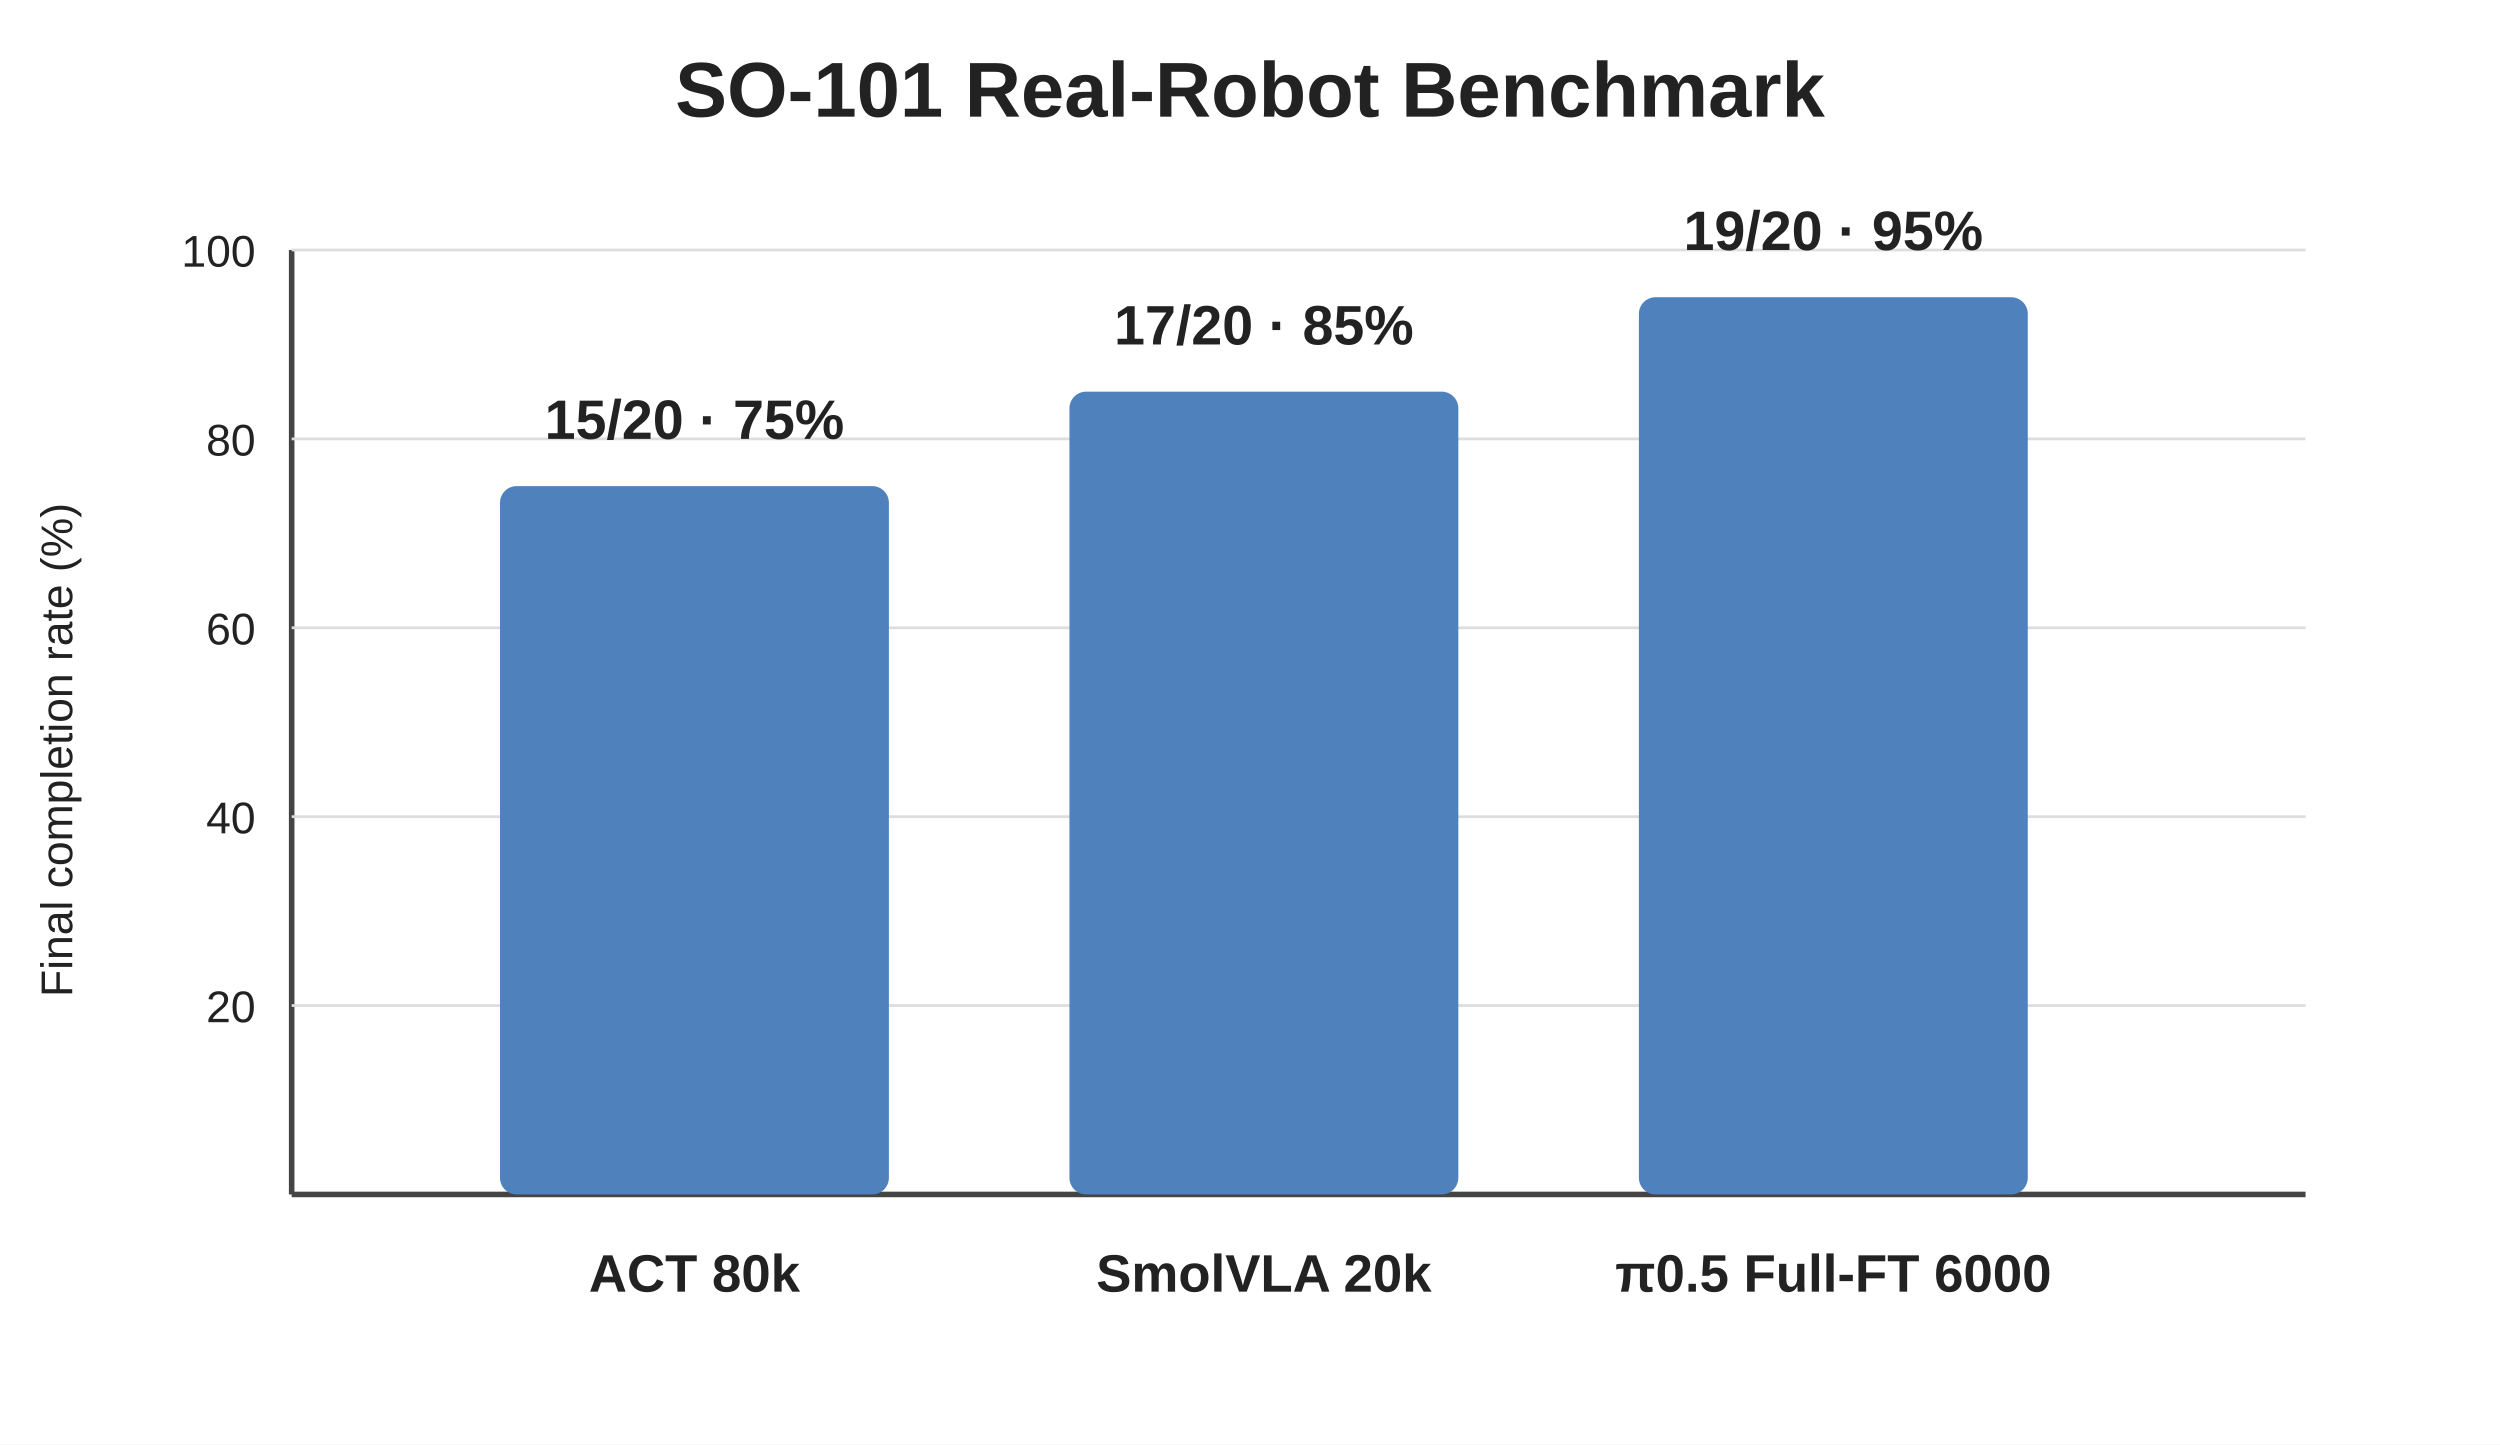
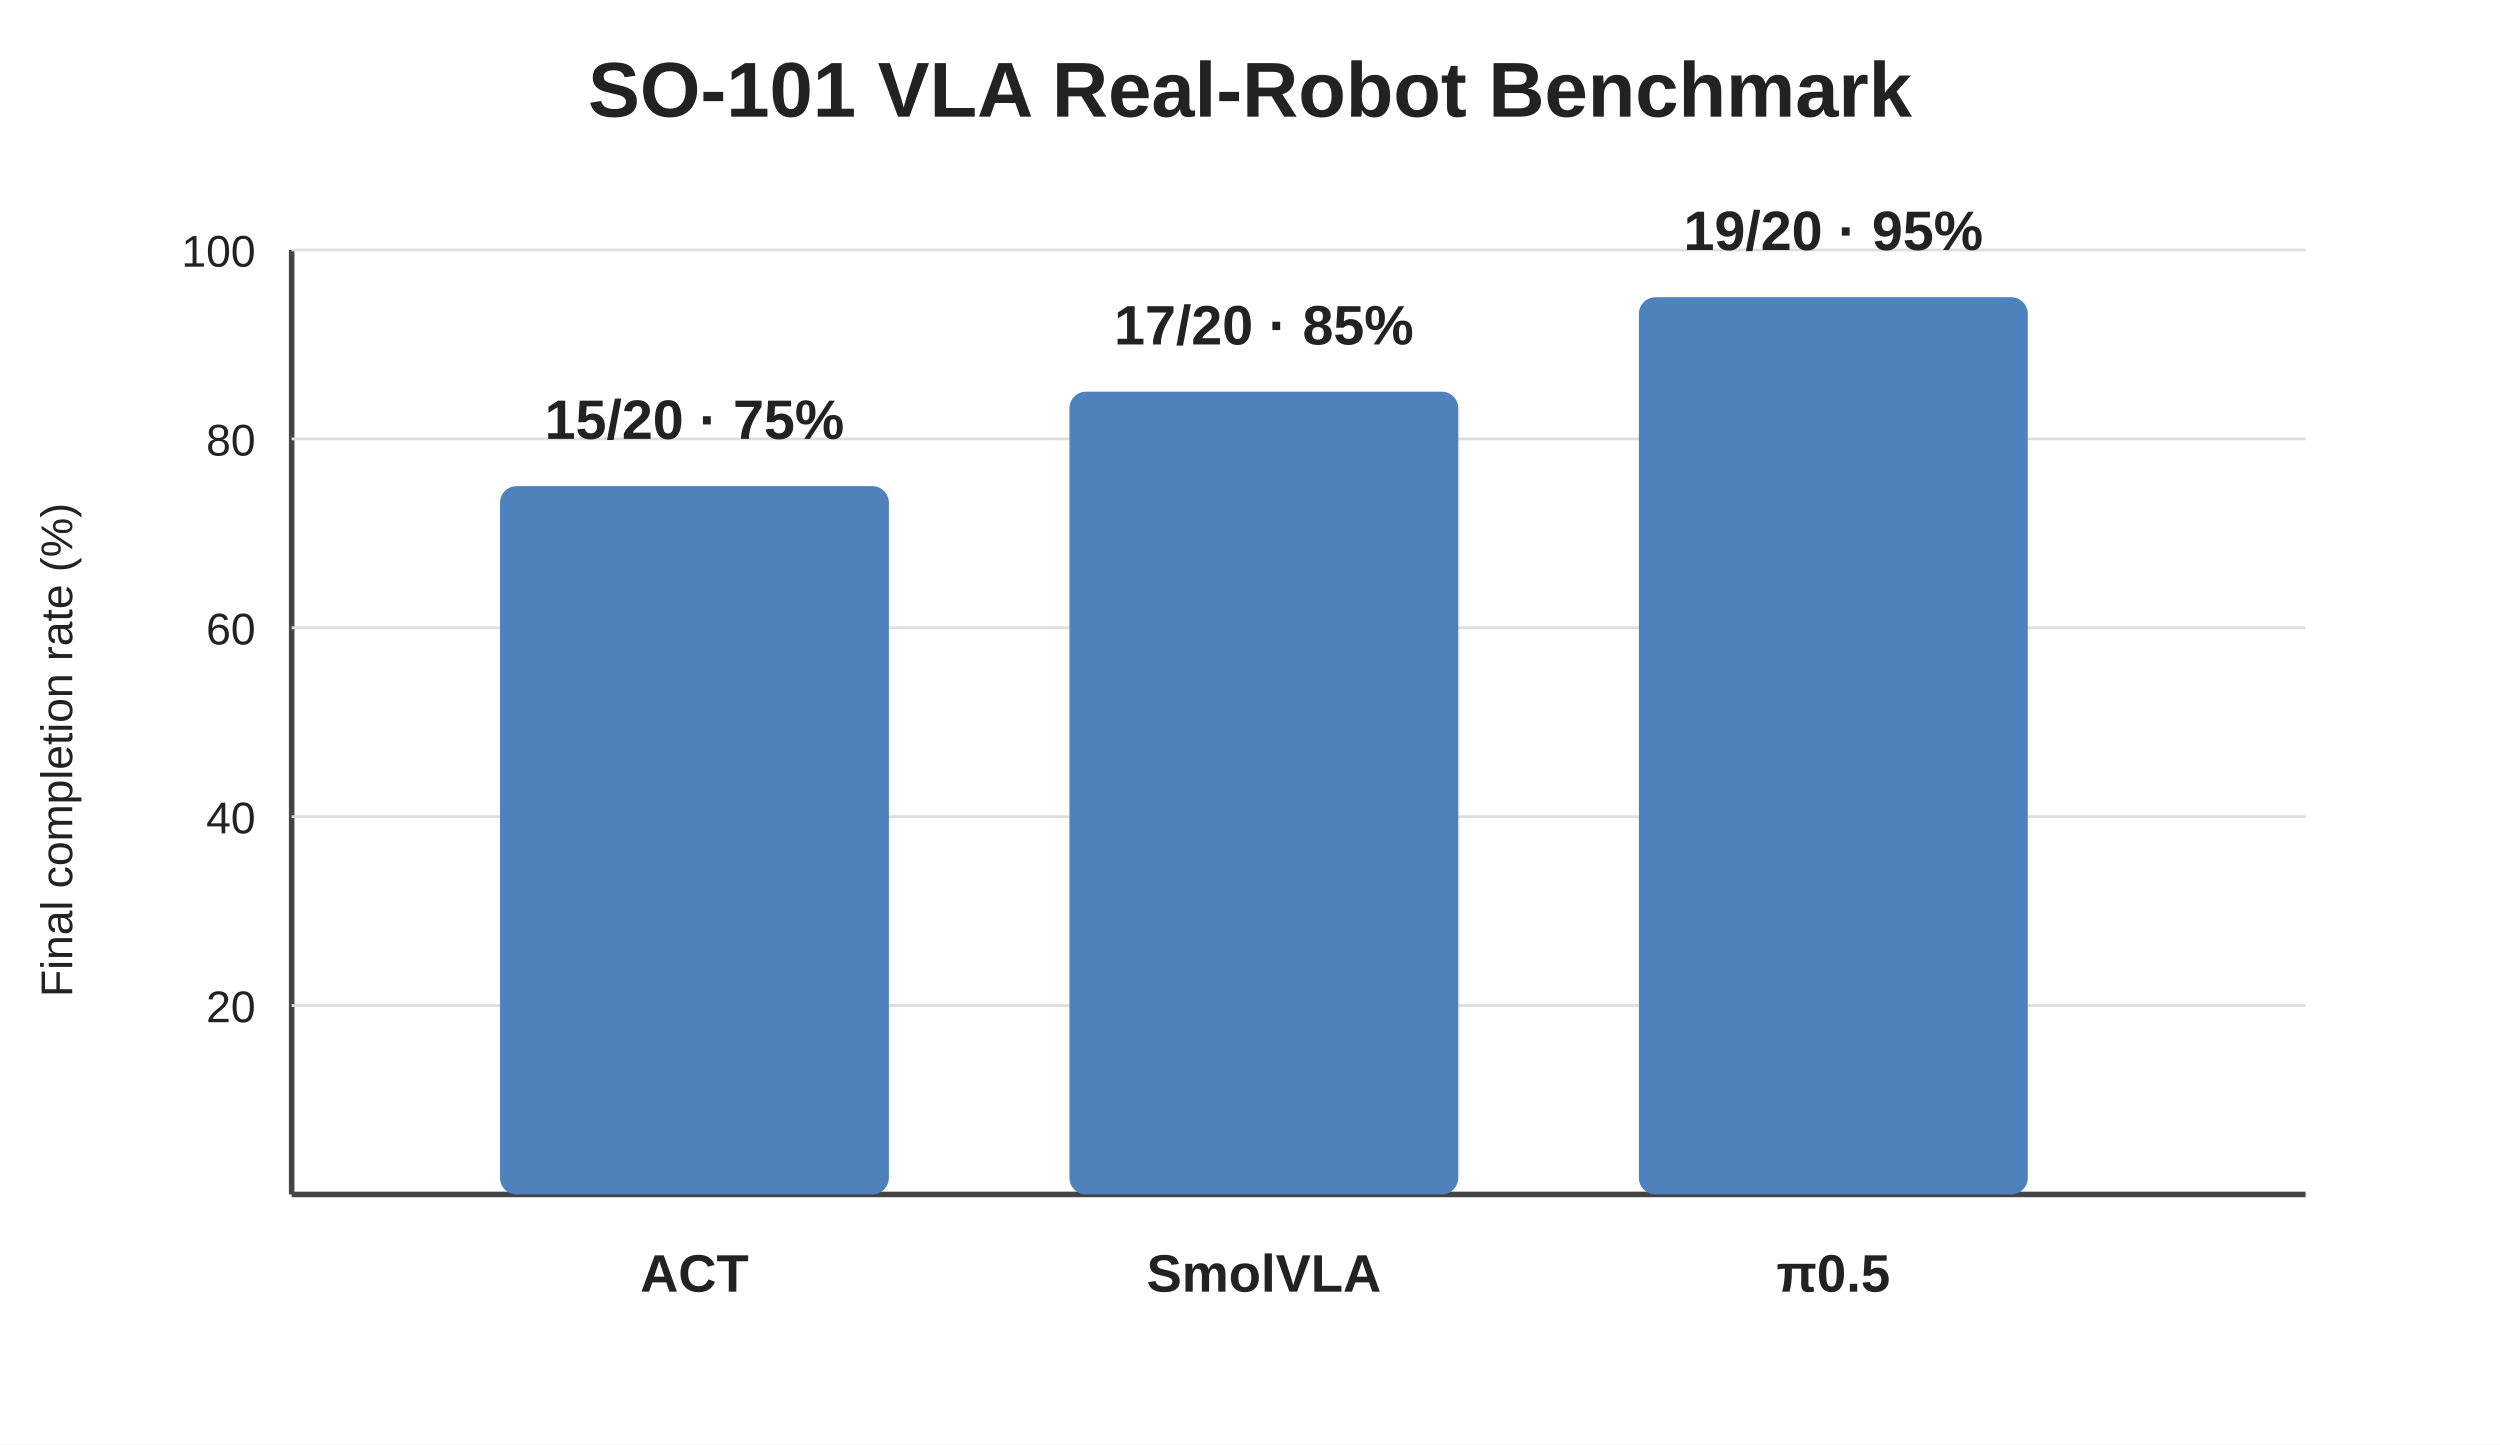
<svg xmlns="http://www.w3.org/2000/svg" width="900" height="520" viewBox="0 0 900 520">
  <style>
text{font-family:Arial,Helvetica,sans-serif;fill:#222}.title{font-size:28px;font-weight:700}.axis{font-size:16px}.label{font-size:19px;font-weight:700}.value{font-size:20px;font-weight:700}
.grid{stroke:#ddd;stroke-width:1}.bar{fill:#4f81bd}
</style>
  <rect width="900" height="520" fill="white" />
-   <text x="450" y="42" text-anchor="middle" class="title">SO-101 Real-Robot Benchmark</text>
+   <text x="450" y="42" text-anchor="middle" class="title">SO-101 VLA Real-Robot Benchmark</text>
  <line x1="105" y1="430" x2="830" y2="430" stroke="#444" stroke-width="2" />
  <line x1="105" y1="90" x2="105" y2="430" stroke="#444" stroke-width="2" />
  <g>
    <line class="grid" x1="105" y1="362" x2="830" y2="362" />
    <text x="92" y="368" text-anchor="end" class="axis">20</text>
    <line class="grid" x1="105" y1="294" x2="830" y2="294" />
    <text x="92" y="300" text-anchor="end" class="axis">40</text>
    <line class="grid" x1="105" y1="226" x2="830" y2="226" />
    <text x="92" y="232" text-anchor="end" class="axis">60</text>
    <line class="grid" x1="105" y1="158" x2="830" y2="158" />
    <text x="92" y="164" text-anchor="end" class="axis">80</text>
    <line class="grid" x1="105" y1="90" x2="830" y2="90" />
    <text x="92" y="96" text-anchor="end" class="axis">100</text>
  </g>
  <rect class="bar" x="180" y="175" width="140" height="255" rx="6" />
  <rect class="bar" x="385" y="141" width="140" height="289" rx="6" />
  <rect class="bar" x="590" y="107" width="140" height="323" rx="6" />
  <text x="250" y="158" text-anchor="middle" class="value">15/20 · 75%</text>
  <text x="455" y="124" text-anchor="middle" class="value">17/20 · 85%</text>
  <text x="660" y="90" text-anchor="middle" class="value">19/20 · 95%</text>
-   <text x="250" y="465" text-anchor="middle" class="label">ACT 80k</text>
-   <text x="455" y="465" text-anchor="middle" class="label">SmolVLA 20k</text>
-   <text x="660" y="465" text-anchor="middle" class="label">π0.5 Full-FT 6000</text>
+   <text x="250" y="465" text-anchor="middle" class="label">ACT</text>
+   <text x="455" y="465" text-anchor="middle" class="label">SmolVLA</text>
+   <text x="660" y="465" text-anchor="middle" class="label">π0.5</text>
  <text x="26" y="270" transform="rotate(-90 26 270)" text-anchor="middle" class="axis">Final completion rate (%)</text>
</svg>
